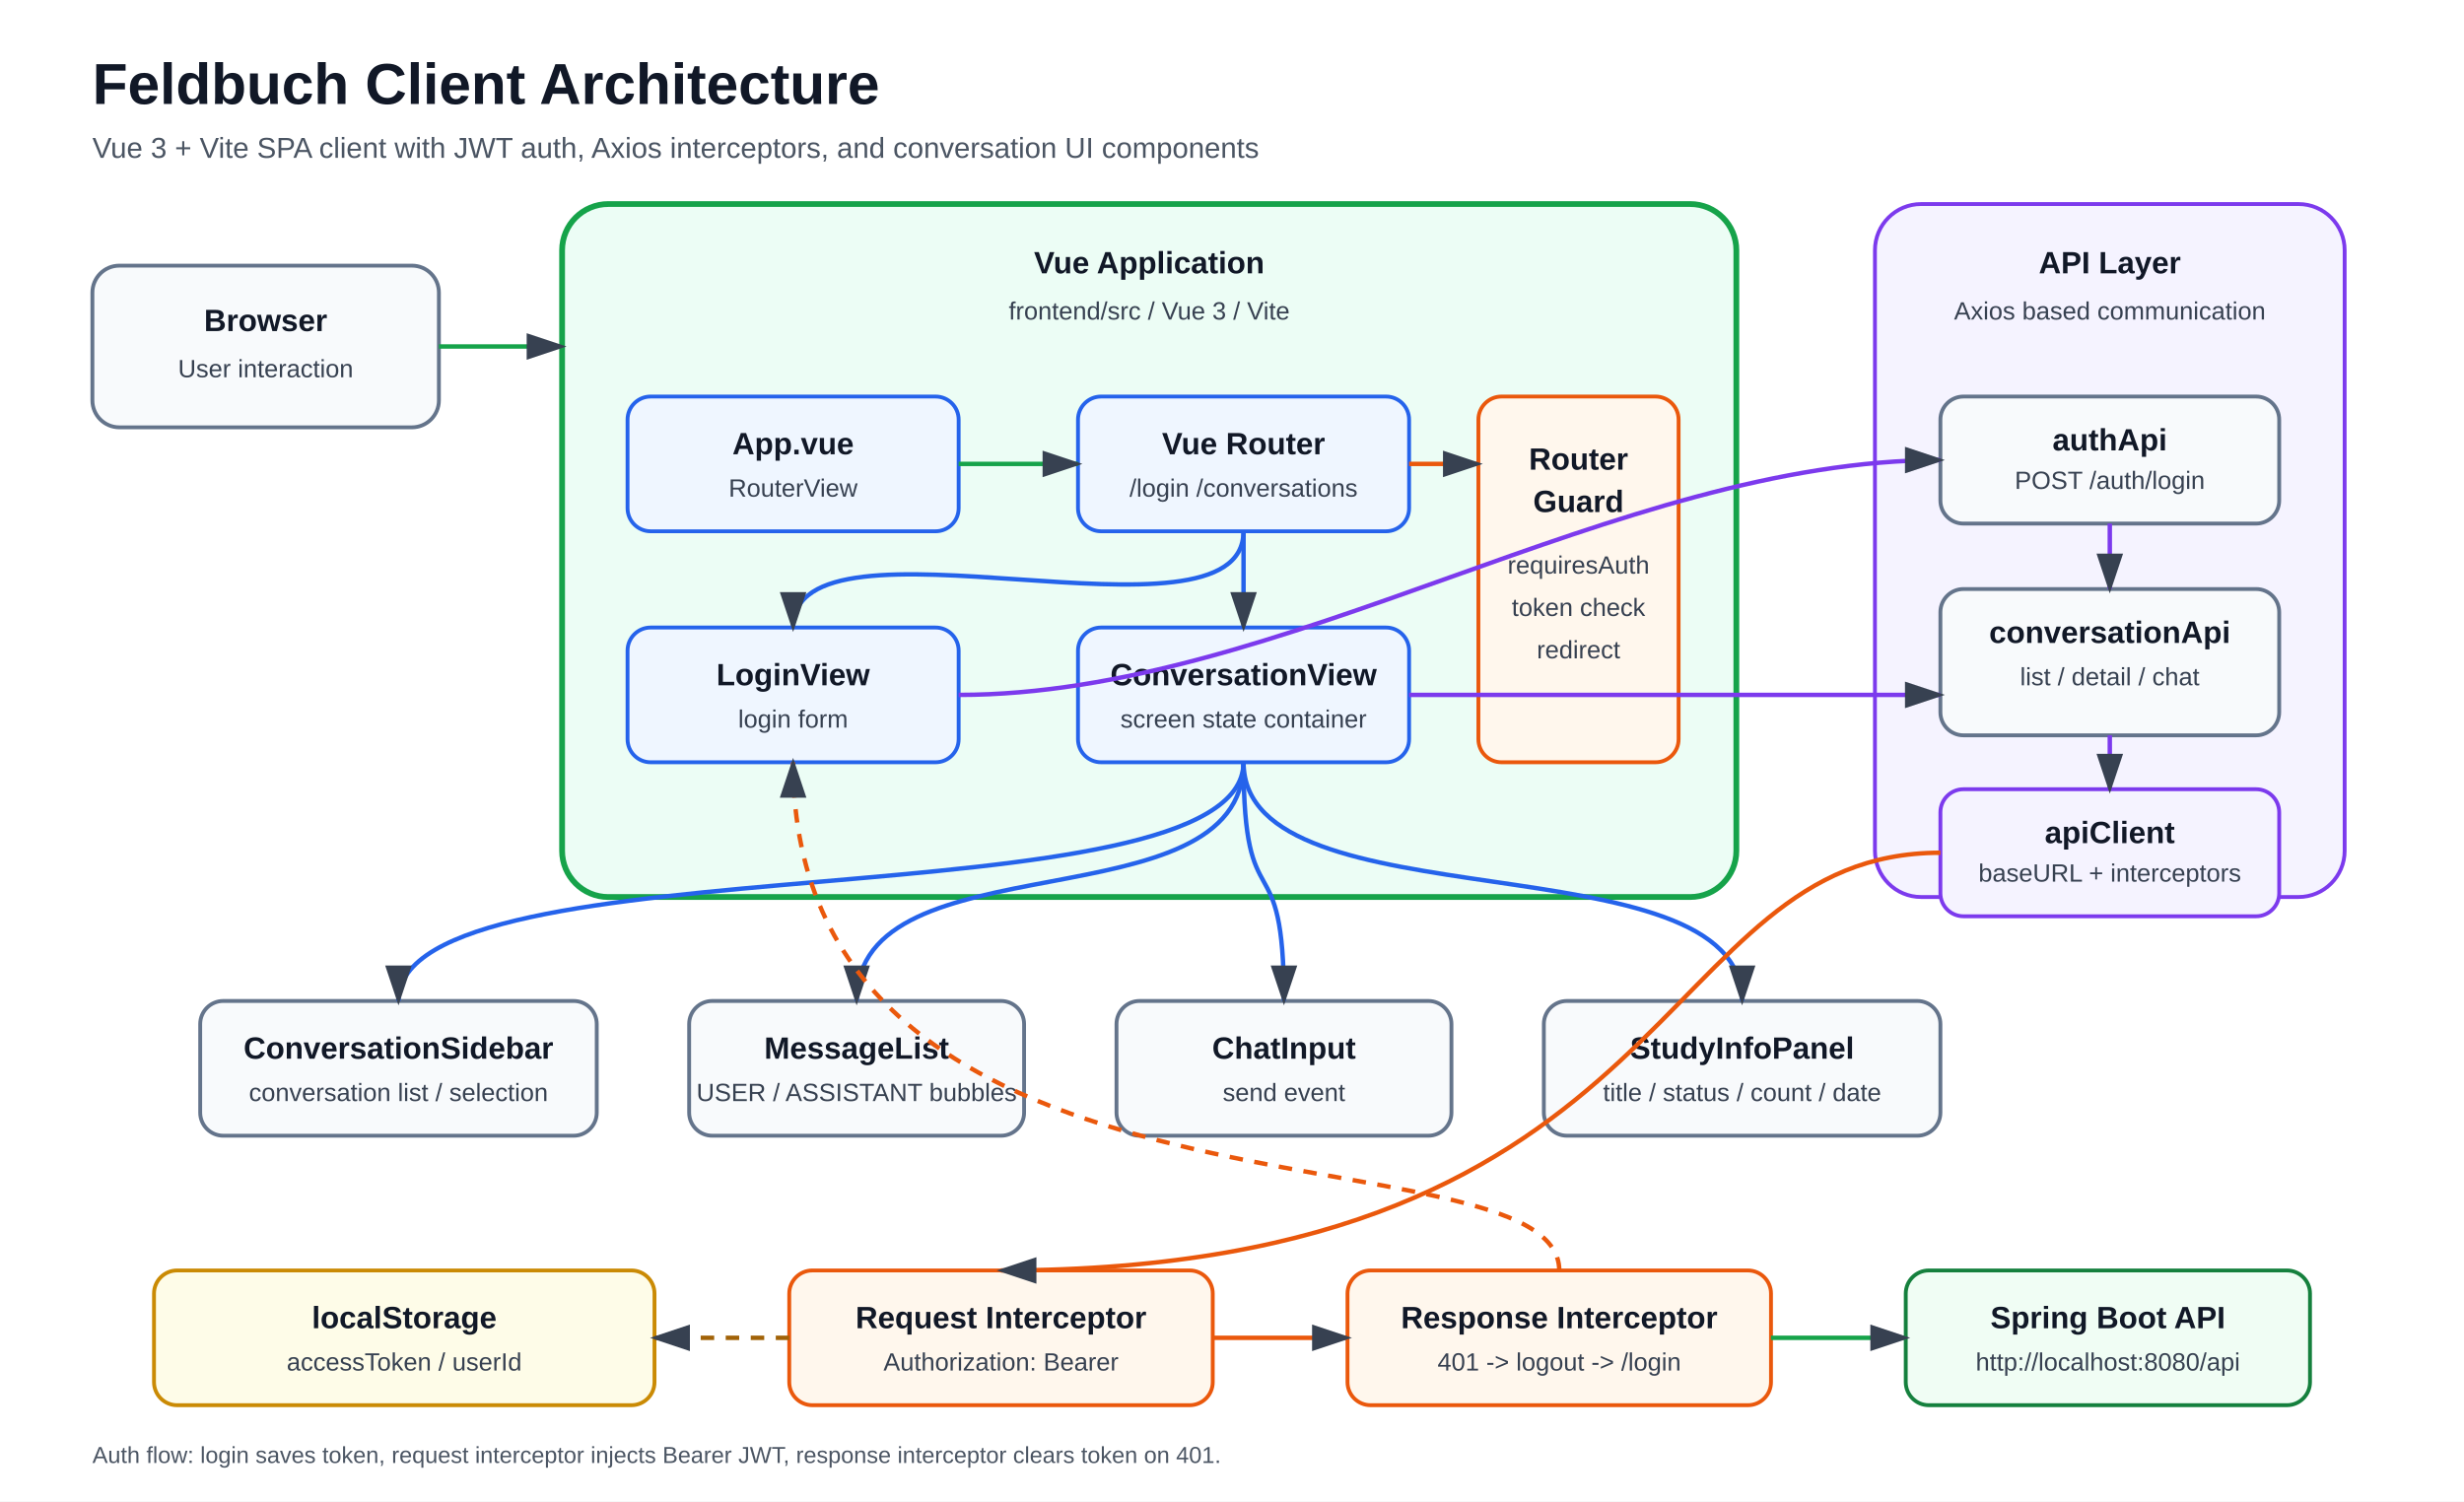
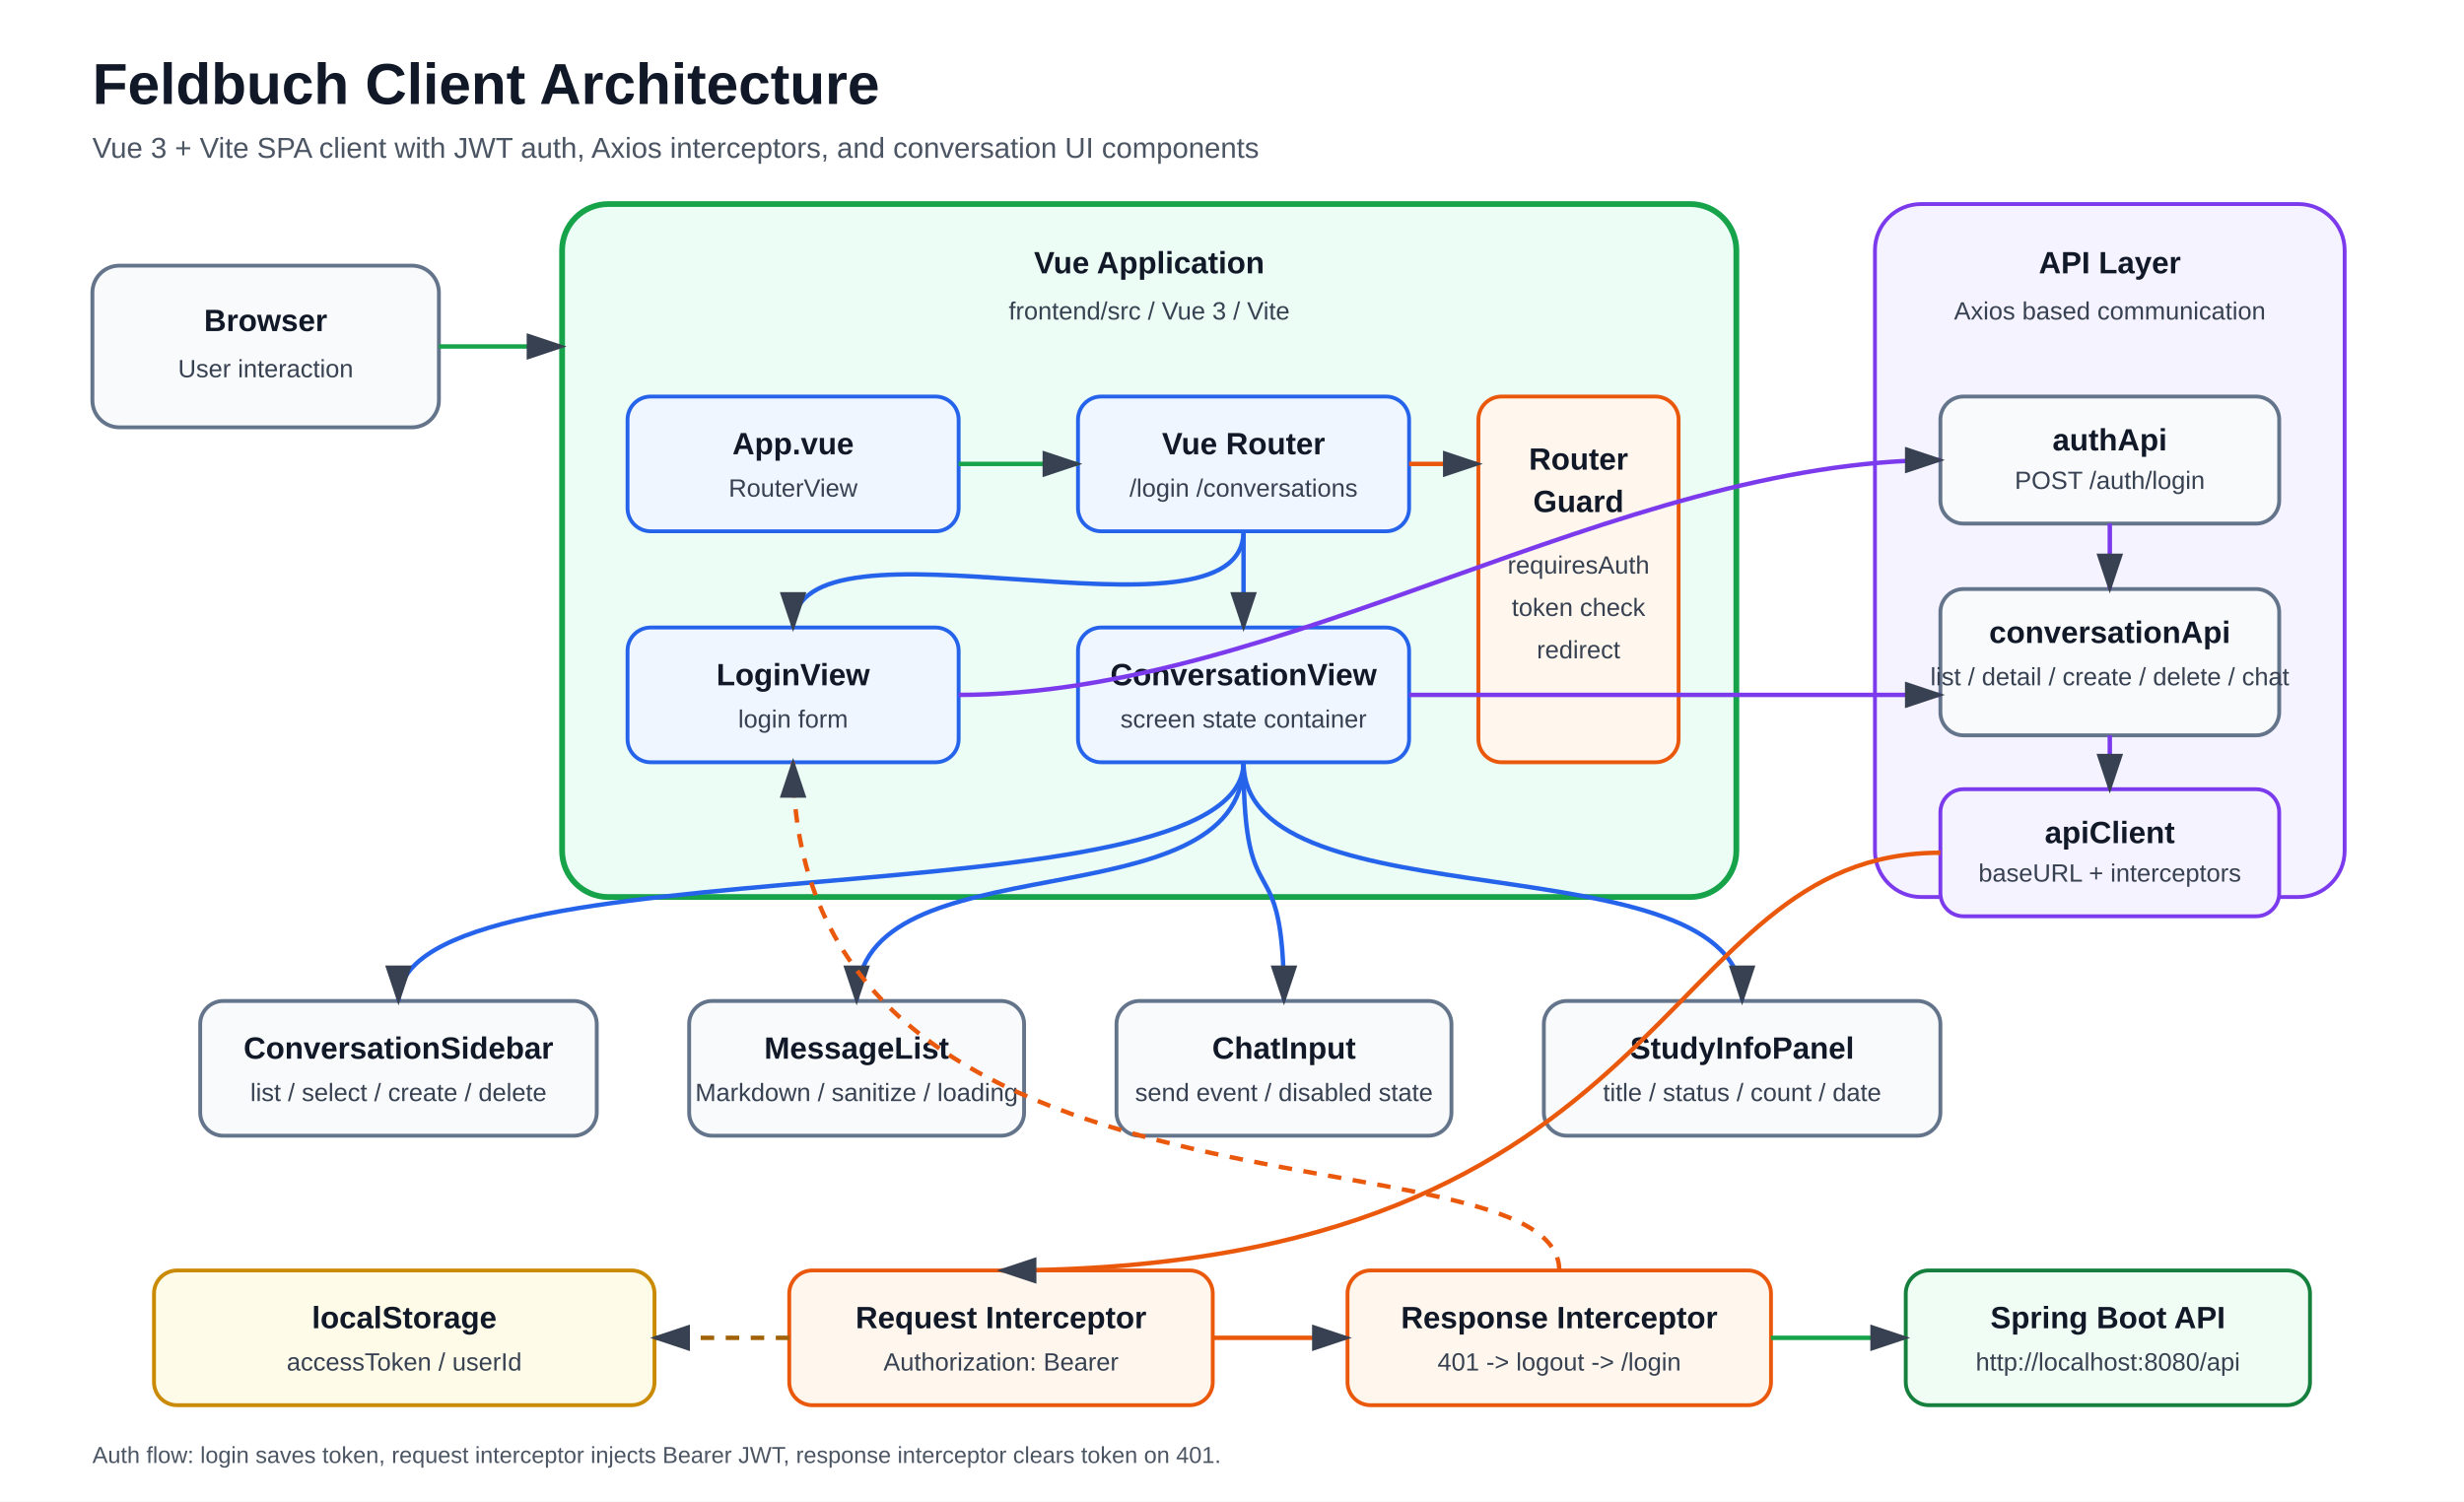
<svg xmlns="http://www.w3.org/2000/svg" viewBox="0 0 1280 780" role="img" aria-labelledby="title desc">
  <defs>
    <style>
      .title { font: 700 30px Arial, Helvetica, sans-serif; fill: #111827; }
      .subtitle { font: 500 15px Arial, Helvetica, sans-serif; fill: #4b5563; }
      .label { font: 700 16px Arial, Helvetica, sans-serif; fill: #111827; }
      .small { font: 500 13px Arial, Helvetica, sans-serif; fill: #374151; }
      .tiny { font: 500 12px Arial, Helvetica, sans-serif; fill: #4b5563; }
      .shell { fill: #ecfdf5; stroke: #16a34a; stroke-width: 3; }
      .view { fill: #eff6ff; stroke: #2563eb; stroke-width: 2; }
      .component { fill: #f8fafc; stroke: #64748b; stroke-width: 2; }
      .api { fill: #f5f3ff; stroke: #7c3aed; stroke-width: 2; }
      .auth { fill: #fff7ed; stroke: #ea580c; stroke-width: 2; }
      .storage { fill: #fefce8; stroke: #ca8a04; stroke-width: 2; }
      .server { fill: #f0fdf4; stroke: #15803d; stroke-width: 2; }
      .arrow { stroke: #374151; stroke-width: 2.3; fill: none; marker-end: url(#arrow); }
      .dashed { stroke-dasharray: 7 6; }
      .green { stroke: #16a34a; }
      .blue { stroke: #2563eb; }
      .purple { stroke: #7c3aed; }
      .orange { stroke: #ea580c; }
      .yellow { stroke: #a16207; }
    </style>
    <marker id="arrow" markerWidth="10" markerHeight="10" refX="8" refY="3" orient="auto" markerUnits="strokeWidth">
      <path d="M0,0 L0,6 L9,3 z" fill="#374151" />
    </marker>
  </defs>
  <rect width="1280" height="780" fill="#ffffff" />
  <text x="48" y="54" class="title">Feldbuch Client Architecture</text>
  <text x="48" y="82" class="subtitle">Vue 3 + Vite SPA client with JWT auth, Axios interceptors, and conversation UI components</text>
  <rect x="48" y="138" width="180" height="84" rx="14" class="component" />
  <text x="138" y="172" text-anchor="middle" class="label">Browser</text>
  <text x="138" y="196" text-anchor="middle" class="small">User interaction</text>
  <rect x="292" y="106" width="610" height="360" rx="24" class="shell" />
  <text x="597" y="142" text-anchor="middle" class="label">Vue Application</text>
  <text x="597" y="166" text-anchor="middle" class="small">frontend/src / Vue 3 / Vite</text>
  <rect x="326" y="206" width="172" height="70" rx="12" class="view" />
  <text x="412" y="236" text-anchor="middle" class="label">App.vue</text>
  <text x="412" y="258" text-anchor="middle" class="small">RouterView</text>
  <rect x="560" y="206" width="172" height="70" rx="12" class="view" />
  <text x="646" y="236" text-anchor="middle" class="label">Vue Router</text>
  <text x="646" y="258" text-anchor="middle" class="small">/login /conversations</text>
  <rect x="326" y="326" width="172" height="70" rx="12" class="view" />
  <text x="412" y="356" text-anchor="middle" class="label">LoginView</text>
  <text x="412" y="378" text-anchor="middle" class="small">login form</text>
  <rect x="560" y="326" width="172" height="70" rx="12" class="view" />
  <text x="646" y="356" text-anchor="middle" class="label">ConversationView</text>
  <text x="646" y="378" text-anchor="middle" class="small">screen state container</text>
  <rect x="768" y="206" width="104" height="190" rx="12" class="auth" />
  <text x="820" y="244" text-anchor="middle" class="label">Router</text>
  <text x="820" y="266" text-anchor="middle" class="label">Guard</text>
  <text x="820" y="298" text-anchor="middle" class="small">requiresAuth</text>
  <text x="820" y="320" text-anchor="middle" class="small">token check</text>
  <text x="820" y="342" text-anchor="middle" class="small">redirect</text>
  <path d="M228 180h64" class="arrow green" />
  <path d="M498 241h62" class="arrow green" />
  <path d="M646 276v50" class="arrow blue" />
  <path d="M646 276c0 66-234-16-234 50" class="arrow blue" />
  <path d="M732 241h36" class="arrow orange" />
  <rect x="104" y="520" width="206" height="70" rx="12" class="component" />
  <text x="207" y="550" text-anchor="middle" class="label">ConversationSidebar</text>
-   <text x="207" y="572" text-anchor="middle" class="small">conversation list / selection</text>
+   <text x="207" y="572" text-anchor="middle" class="small">list / select / create / delete</text>
  <rect x="358" y="520" width="174" height="70" rx="12" class="component" />
  <text x="445" y="550" text-anchor="middle" class="label">MessageList</text>
-   <text x="445" y="572" text-anchor="middle" class="small">USER / ASSISTANT bubbles</text>
+   <text x="445" y="572" text-anchor="middle" class="small">Markdown / sanitize / loading</text>
  <rect x="580" y="520" width="174" height="70" rx="12" class="component" />
  <text x="667" y="550" text-anchor="middle" class="label">ChatInput</text>
-   <text x="667" y="572" text-anchor="middle" class="small">send event</text>
+   <text x="667" y="572" text-anchor="middle" class="small">send event / disabled state</text>
  <rect x="802" y="520" width="206" height="70" rx="12" class="component" />
  <text x="905" y="550" text-anchor="middle" class="label">StudyInfoPanel</text>
  <text x="905" y="572" text-anchor="middle" class="small">title / status / count / date</text>
  <path d="M646 396c0 86-439 38-439 124" class="arrow blue" />
  <path d="M646 396c0 86-201 38-201 124" class="arrow blue" />
  <path d="M646 396c0 86 21 38 21 124" class="arrow blue" />
  <path d="M646 396c0 86 259 38 259 124" class="arrow blue" />
  <rect x="974" y="106" width="244" height="360" rx="24" class="api" />
  <text x="1096" y="142" text-anchor="middle" class="label">API Layer</text>
  <text x="1096" y="166" text-anchor="middle" class="small">Axios based communication</text>
  <rect x="1008" y="206" width="176" height="66" rx="12" class="component" />
  <text x="1096" y="234" text-anchor="middle" class="label">authApi</text>
  <text x="1096" y="254" text-anchor="middle" class="small">POST /auth/login</text>
  <rect x="1008" y="306" width="176" height="76" rx="12" class="component" />
  <text x="1096" y="334" text-anchor="middle" class="label">conversationApi</text>
-   <text x="1096" y="356" text-anchor="middle" class="small">list / detail / chat</text>
+   <text x="1096" y="356" text-anchor="middle" class="small">list / detail / create / delete / chat</text>
  <rect x="1008" y="410" width="176" height="66" rx="12" class="api" />
  <text x="1096" y="438" text-anchor="middle" class="label">apiClient</text>
  <text x="1096" y="458" text-anchor="middle" class="small">baseURL + interceptors</text>
  <path d="M498 361c168 0 342-122 510-122" class="arrow purple" />
  <path d="M732 361h276" class="arrow purple" />
  <path d="M1096 272v34" class="arrow purple" />
  <path d="M1096 382v28" class="arrow purple" />
  <rect x="80" y="660" width="260" height="70" rx="12" class="storage" />
  <text x="210" y="690" text-anchor="middle" class="label">localStorage</text>
  <text x="210" y="712" text-anchor="middle" class="small">accessToken / userId</text>
  <rect x="410" y="660" width="220" height="70" rx="12" class="auth" />
  <text x="520" y="690" text-anchor="middle" class="label">Request Interceptor</text>
  <text x="520" y="712" text-anchor="middle" class="small">Authorization: Bearer</text>
  <rect x="700" y="660" width="220" height="70" rx="12" class="auth" />
  <text x="810" y="690" text-anchor="middle" class="label">Response Interceptor</text>
  <text x="810" y="712" text-anchor="middle" class="small">401 -&gt; logout -&gt; /login</text>
  <rect x="990" y="660" width="210" height="70" rx="12" class="server" />
  <text x="1095" y="690" text-anchor="middle" class="label">Spring Boot API</text>
  <text x="1095" y="712" text-anchor="middle" class="small">http://localhost:8080/api</text>
  <path d="M1008 443c-150 0-132 217-488 217" class="arrow orange" />
  <path d="M410 695h-70" class="arrow yellow dashed" />
  <path d="M630 695h70" class="arrow orange" />
  <path d="M920 695h70" class="arrow green" />
  <path d="M810 660c0-78-398-8-398-264" class="arrow orange dashed" />
  <text x="48" y="760" class="tiny">Auth flow: login saves token, request interceptor injects Bearer JWT, response interceptor clears token on 401.</text>
</svg>
